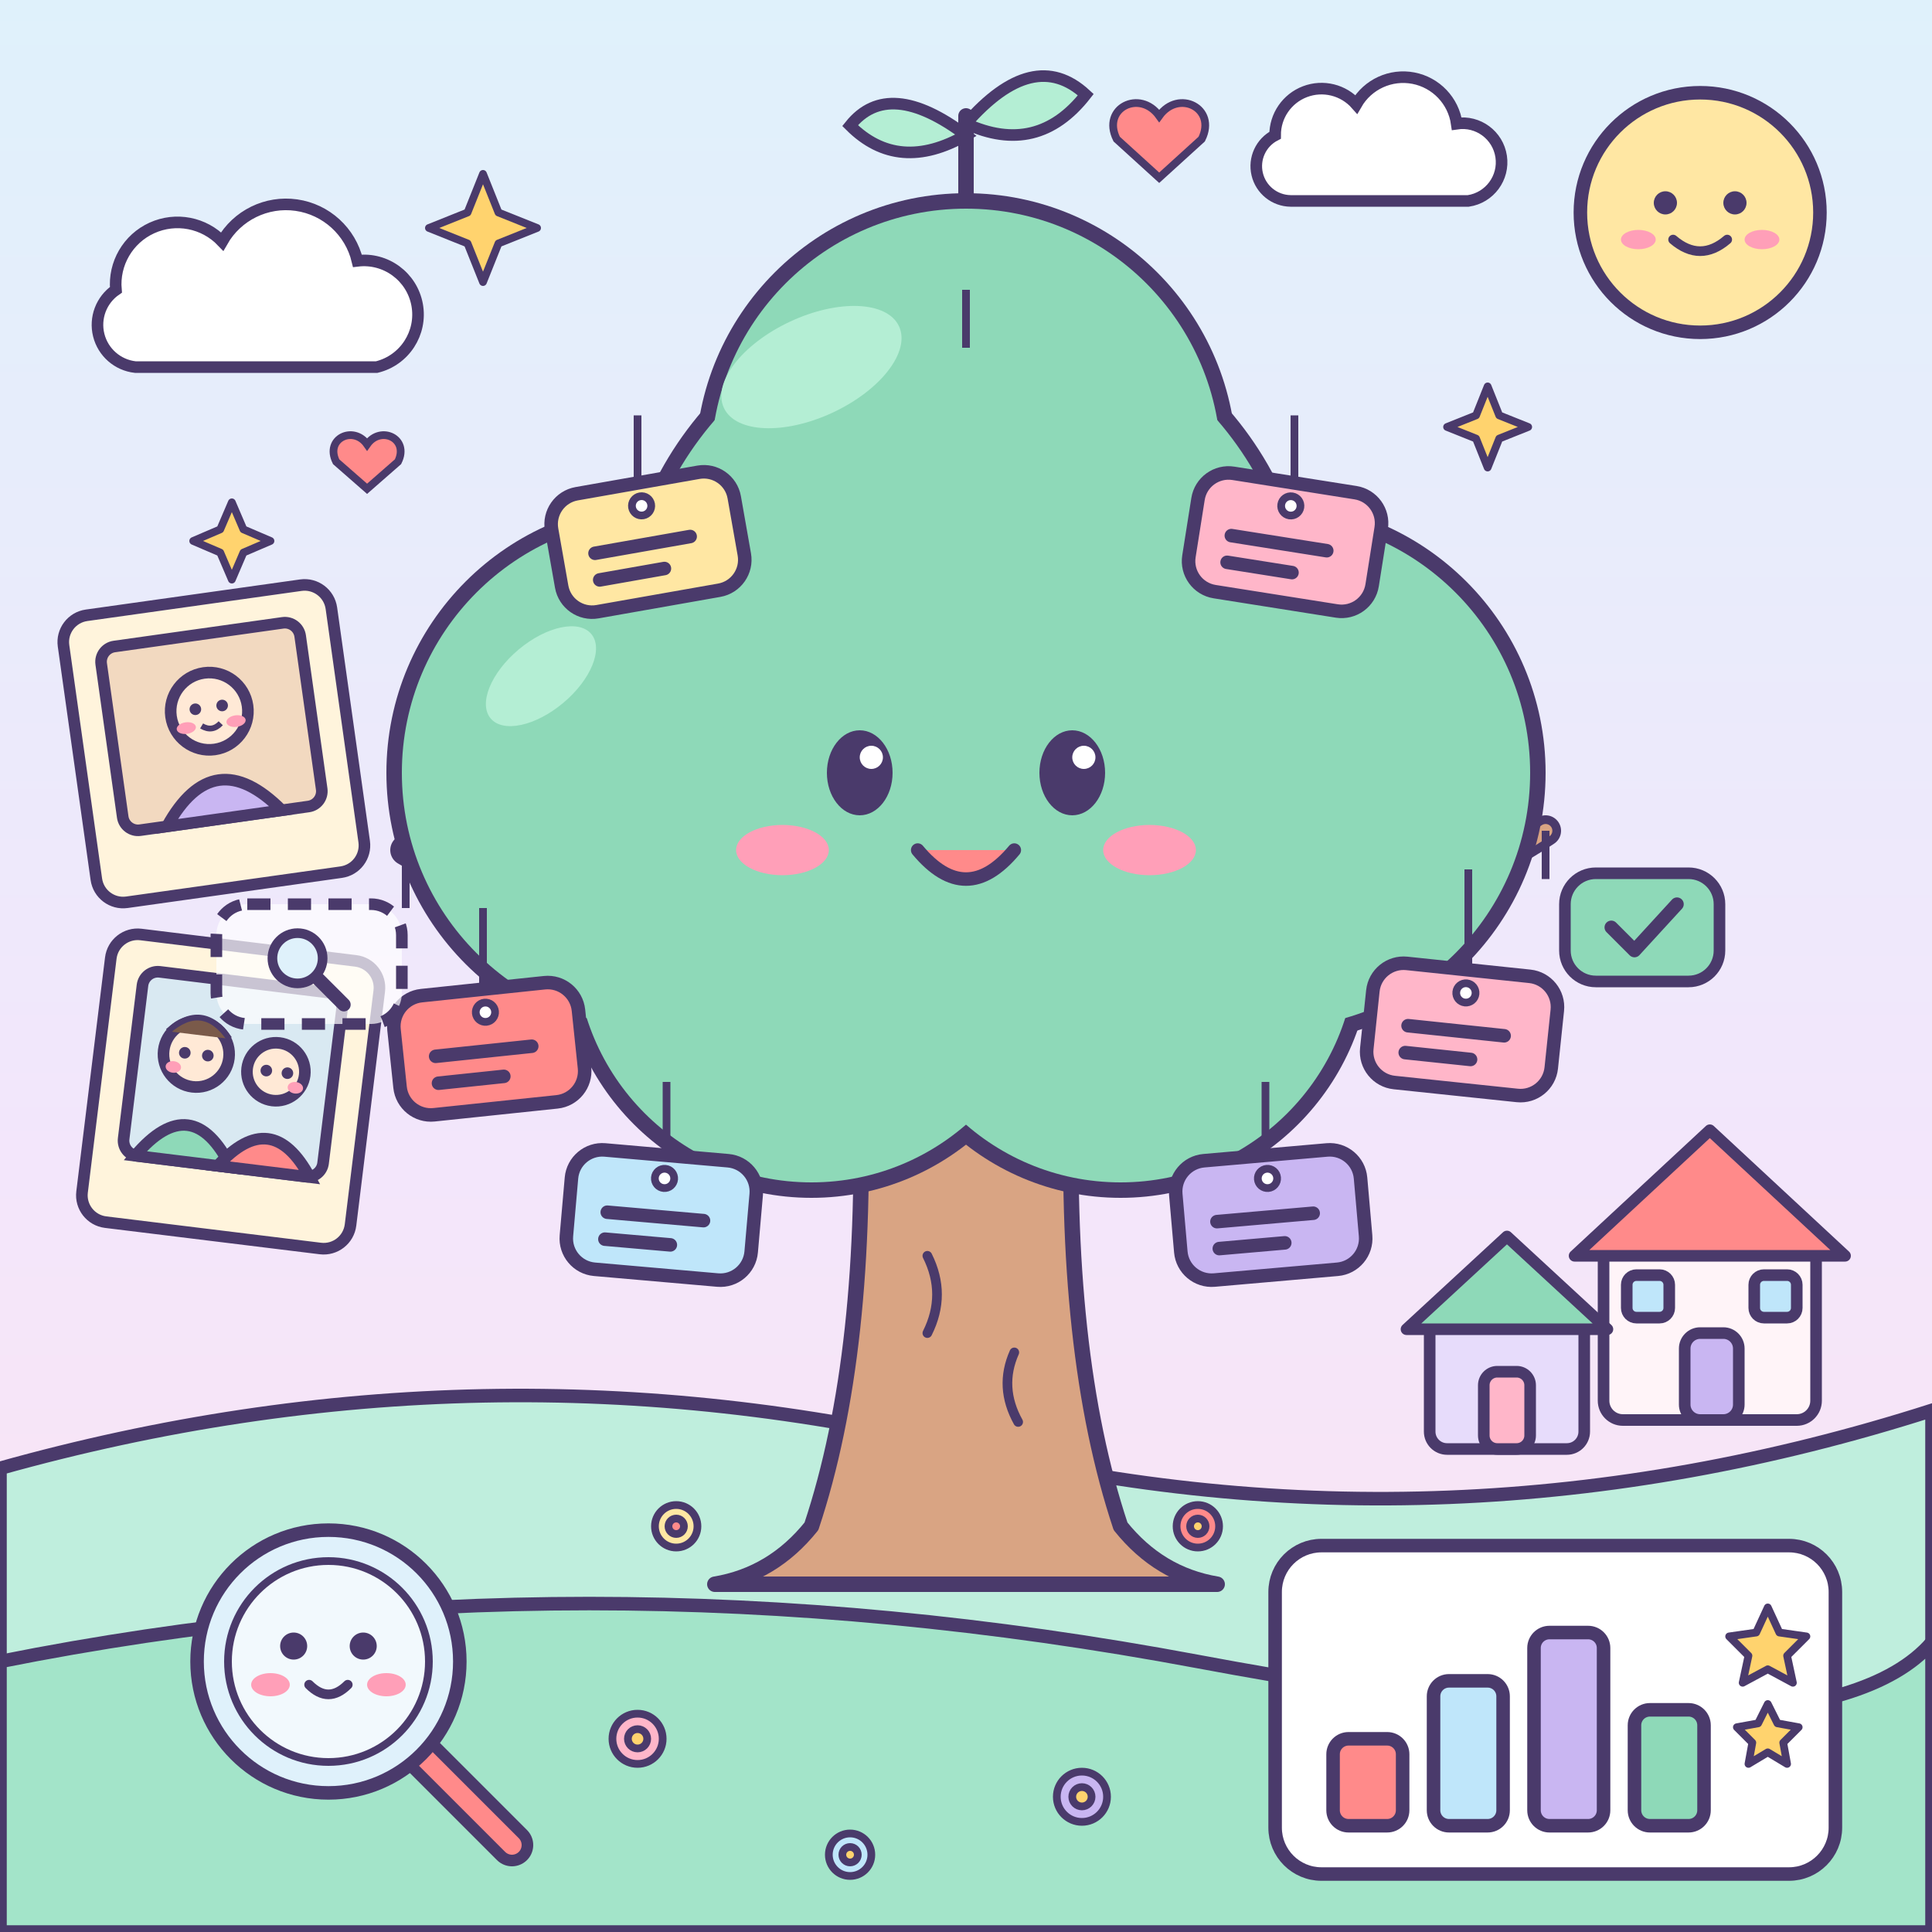
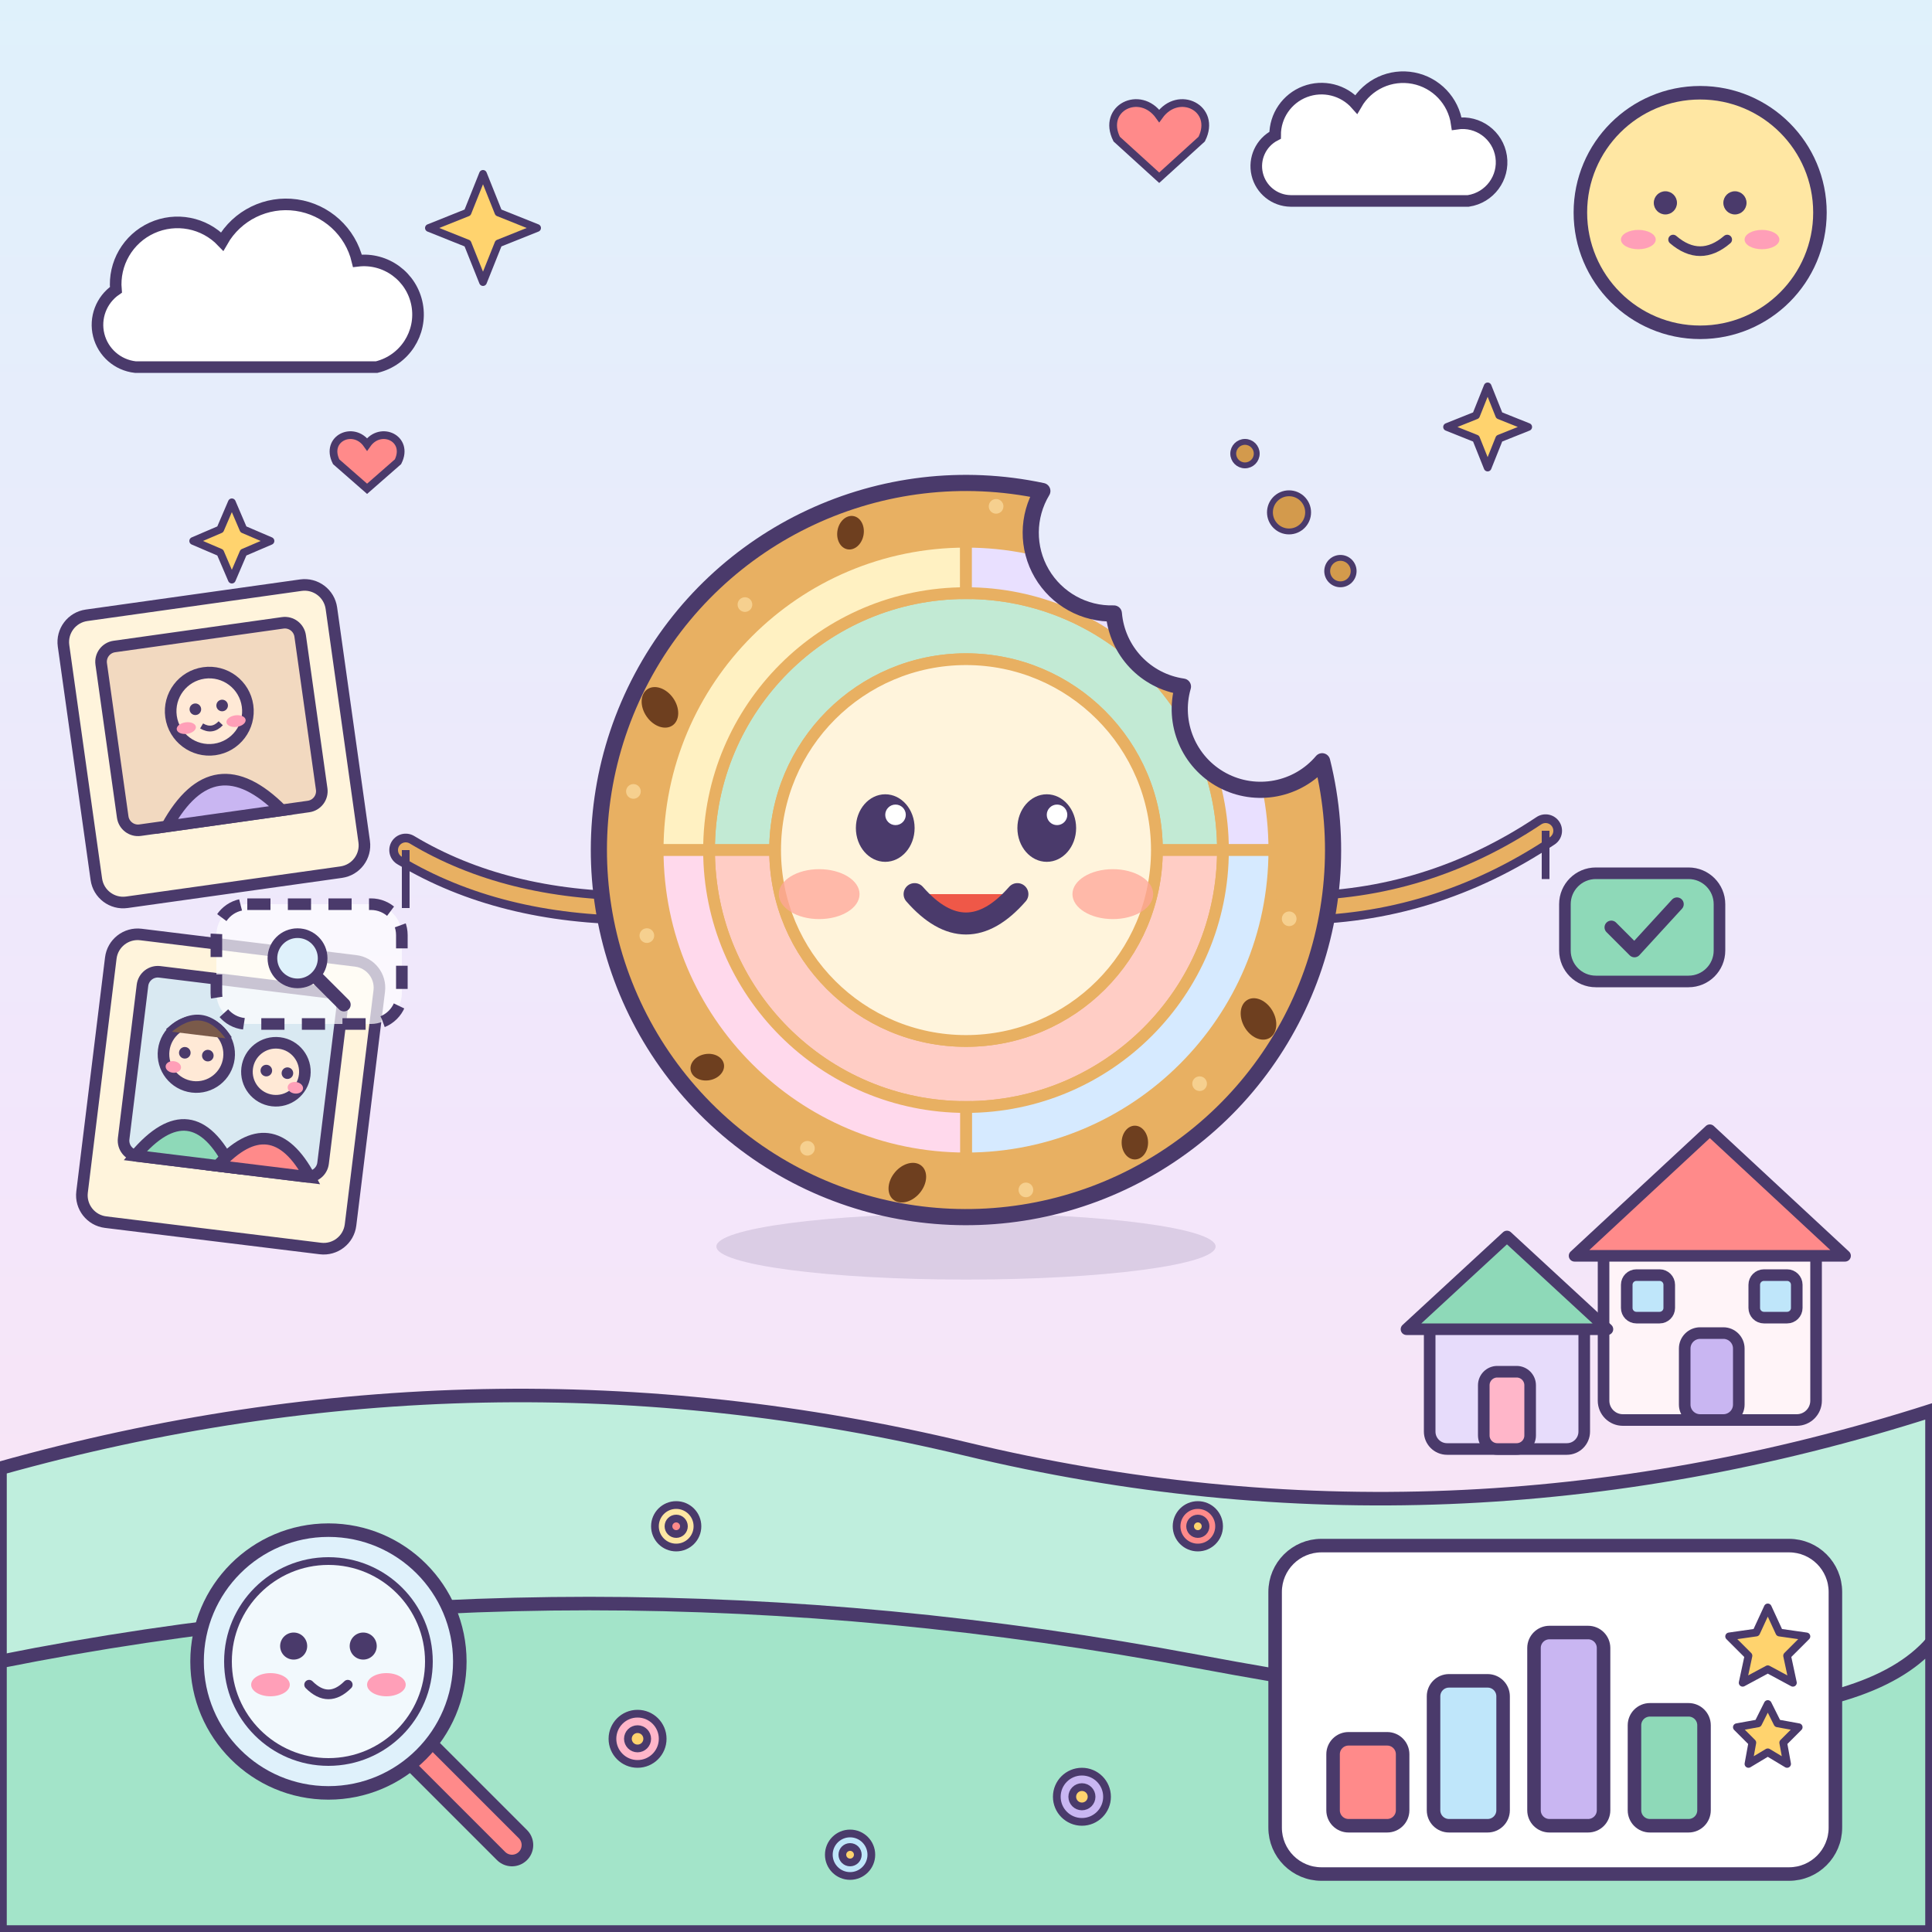
<svg xmlns="http://www.w3.org/2000/svg" viewBox="0 0 1000 1000">
  <defs>
    <linearGradient id="sky" x1="0" y1="0" x2="0" y2="1">
      <stop offset="0" stop-color="#dff1fb" />
      <stop offset="0.6" stop-color="#f3e6fb" />
      <stop offset="1" stop-color="#fde4f0" />
    </linearGradient>
    <g id="tagbase">
      <rect x="-48" y="0" width="96" height="62" rx="16" stroke="#4a3a6b" stroke-width="7" />
      <circle cx="0" cy="12" r="5" fill="#fff" stroke="#4a3a6b" stroke-width="4" />
      <path d="M-28 32 H22 M-28 46 H6" stroke="#4a3a6b" stroke-width="7" stroke-linecap="round" fill="none" />
    </g>
  </defs>
  <rect width="1000" height="1000" fill="url(#sky)" />
  <circle cx="880" cy="110" r="62" fill="#ffe7a3" stroke="#4a3a6b" stroke-width="7" />
  <circle cx="862" cy="105" r="6" fill="#4a3a6b" />
  <circle cx="898" cy="105" r="6" fill="#4a3a6b" />
  <path d="M866 124 q14 12 28 0" stroke="#4a3a6b" stroke-width="5" fill="none" stroke-linecap="round" />
  <ellipse cx="848" cy="124" rx="9" ry="5" fill="#ff9fb8" />
  <ellipse cx="912" cy="124" rx="9" ry="5" fill="#ff9fb8" />
  <g fill="#fff" stroke="#4a3a6b" stroke-width="6">
    <path d="M60 150 a32 32 0 0 1 55 -25 a38 38 0 0 1 70 10 a28 28 0 0 1 10 55 h-125 a22 22 0 0 1 -10 -40z" />
    <path d="M660 70 a24 24 0 0 1 42 -16 a28 28 0 0 1 52 10 a20 20 0 0 1 6 40 h-92 a18 18 0 0 1 -8 -34z" />
  </g>
  <g fill="#ffd36e" stroke="#4a3a6b" stroke-width="4" stroke-linejoin="round">
    <path d="M250 90 l8 20 20 8 -20 8 -8 20 -8 -20 -20 -8 20 -8z" />
    <path d="M770 200 l6 15 15 6 -15 6 -6 15 -6 -15 -15 -6 15 -6z" />
    <path d="M120 260 l6 14 14 6 -14 6 -6 14 -6 -14 -14 -6 14 -6z" />
  </g>
  <g fill="#ff8a8a" stroke="#4a3a6b" stroke-width="4">
    <path d="M600 60 c-10 -14 -30 -4 -22 12 l22 20 22 -20 c8 -16 -12 -26 -22 -12z" />
    <path d="M190 230 c-7 -10 -22 -3 -16 9 l16 14 16 -14 c6 -12 -9 -19 -16 -9z" />
  </g>
  <path d="M0 760 Q250 690 500 750 T1000 730 V1000 H0z" fill="#bfeedd" stroke="#4a3a6b" stroke-width="7" />
  <path d="M0 860 Q300 800 620 860 T1000 850 V1000 H0z" fill="#a3e4c9" stroke="#4a3a6b" stroke-width="7" />
  <g stroke="#4a3a6b" stroke-width="6" stroke-linejoin="round">
    <rect x="830" y="640" width="110" height="95" rx="10" fill="#fff4f8" />
    <path d="M815 650 L885 585 L955 650z" fill="#ff8a8a" />
    <rect x="872" y="690" width="28" height="45" rx="8" fill="#c9b6f2" />
    <rect x="842" y="660" width="22" height="22" rx="5" fill="#bfe6fa" />
    <rect x="908" y="660" width="22" height="22" rx="5" fill="#bfe6fa" />
    <rect x="740" y="680" width="80" height="70" rx="9" fill="#e7dcfb" />
    <path d="M728 688 L780 640 L832 688z" fill="#8ed9b8" />
    <rect x="768" y="710" width="24" height="40" rx="7" fill="#ffb6c9" />
  </g>
  <g stroke="#4a3a6b" stroke-width="6">
    <g transform="rotate(-8 110 380)">
      <rect x="40" y="310" width="140" height="150" rx="14" fill="#fff4dc" />
      <rect x="58" y="328" width="104" height="96" rx="8" fill="#f2d9c0" />
      <circle cx="110" cy="368" r="20" fill="#ffe9d6" />
      <path d="M80 424 q30 -40 60 0z" fill="#c9b6f2" />
      <circle cx="103" cy="366" r="3" fill="#4a3a6b" stroke="none" />
      <circle cx="117" cy="366" r="3" fill="#4a3a6b" stroke="none" />
      <ellipse cx="97" cy="375" rx="5" ry="3" fill="#ff9fb8" stroke="none" />
      <ellipse cx="123" cy="375" rx="5" ry="3" fill="#ff9fb8" stroke="none" />
      <path d="M105 375 q5 4 10 0" stroke-width="3" fill="none" />
    </g>
    <g transform="rotate(7 120 560)">
      <rect x="50" y="490" width="140" height="150" rx="14" fill="#fff4dc" />
      <rect x="68" y="508" width="104" height="96" rx="8" fill="#d9e9f2" />
      <circle cx="100" cy="548" r="17" fill="#ffe9d6" />
      <circle cx="142" cy="552" r="15" fill="#ffe9d6" />
      <path d="M75 604 q25 -38 50 0z" fill="#8ed9b8" />
      <path d="M118 604 q24 -34 48 0z" fill="#ff8a8a" />
      <path d="M84 538 q16 -18 32 0" fill="#7a5a4a" stroke-width="3" />
      <circle cx="94" cy="548" r="3" fill="#4a3a6b" stroke="none" />
      <circle cx="106" cy="548" r="3" fill="#4a3a6b" stroke="none" />
      <circle cx="137" cy="552" r="3" fill="#4a3a6b" stroke="none" />
      <circle cx="148" cy="552" r="3" fill="#4a3a6b" stroke="none" />
      <ellipse cx="89" cy="556" rx="4" ry="3" fill="#ff9fb8" stroke="none" />
      <ellipse cx="153" cy="559" rx="4" ry="3" fill="#ff9fb8" stroke="none" />
    </g>
  </g>
-   <path d="M445 560 Q450 700 420 790 Q400 815 370 820 H630 Q600 815 580 790 Q550 700 555 560z" fill="#d9a483" stroke="#4a3a6b" stroke-width="8" stroke-linejoin="round" />
-   <path d="M480 650 q10 20 0 40 M525 700 q-8 18 2 36" stroke="#4a3a6b" stroke-width="5" fill="none" stroke-linecap="round" />
-   <g stroke="#4a3a6b" stroke-width="16" stroke-linecap="round" fill="none">
+   <g stroke="#4a3a6b" stroke-width="17" stroke-linecap="round" fill="none">
    <path d="M330 470 Q260 470 210 440" />
    <path d="M670 470 Q740 470 800 430" />
  </g>
-   <g stroke="#d9a483" stroke-width="7" stroke-linecap="round" fill="none">
+   <g stroke="#e8b062" stroke-width="8" stroke-linecap="round" fill="none">
    <path d="M330 470 Q260 470 210 440" />
    <path d="M670 470 Q740 470 800 430" />
  </g>
-   <g fill="#4a3a6b">
-     <circle cx="500" cy="330" r="180" />
-     <circle cx="340" cy="400" r="140" />
-     <circle cx="660" cy="400" r="140" />
-     <circle cx="420" cy="490" r="130" />
-     <circle cx="580" cy="490" r="130" />
-     <circle cx="500" cy="240" r="140" />
-   </g>
-   <g fill="#8ed9b8">
-     <circle cx="500" cy="330" r="172" />
-     <circle cx="340" cy="400" r="132" />
-     <circle cx="660" cy="400" r="132" />
-     <circle cx="420" cy="490" r="122" />
-     <circle cx="580" cy="490" r="122" />
-     <circle cx="500" cy="240" r="132" />
-   </g>
-   <g fill="#b4eed4">
-     <ellipse cx="420" cy="190" rx="50" ry="26" transform="rotate(-25 420 190)" />
-     <ellipse cx="280" cy="350" rx="34" ry="18" transform="rotate(-40 280 350)" />
-   </g>
-   <path d="M500 104 V60" stroke="#4a3a6b" stroke-width="8" stroke-linecap="round" />
-   <path d="M500 70 q-40 -30 -60 -5 q25 25 60 5z" fill="#b4eed4" stroke="#4a3a6b" stroke-width="6" />
-   <path d="M500 64 q35 -40 62 -15 q-25 32 -62 15z" fill="#b4eed4" stroke="#4a3a6b" stroke-width="6" />
-   <ellipse cx="445" cy="400" rx="17" ry="22" fill="#4a3a6b" />
-   <ellipse cx="555" cy="400" rx="17" ry="22" fill="#4a3a6b" />
-   <circle cx="451" cy="392" r="6" fill="#fff" />
-   <circle cx="561" cy="392" r="6" fill="#fff" />
-   <ellipse cx="405" cy="440" rx="24" ry="13" fill="#ff9fb8" />
-   <ellipse cx="595" cy="440" rx="24" ry="13" fill="#ff9fb8" />
-   <path d="M475 440 q25 30 50 0" stroke="#4a3a6b" stroke-width="7" fill="#ff8a8a" stroke-linecap="round" stroke-linejoin="round" />
-   <g stroke="#4a3a6b" stroke-width="4">
-     <path d="M250 470 V515 M345 560 V600 M655 560 V600 M760 450 V505 M500 180 V150" />
-   </g>
-   <g transform="translate(250 512) rotate(-6)" fill="#ff8a8a">
-     <use href="#tagbase" />
-     <circle cx="-30" cy="-0" r="0" />
-   </g>
-   <g transform="translate(345 598) rotate(5)" fill="#bfe6fa">
-     <use href="#tagbase" />
-   </g>
-   <g transform="translate(655 598) rotate(-5)" fill="#c9b6f2">
-     <use href="#tagbase" />
-   </g>
-   <g transform="translate(760 502) rotate(6)" fill="#ffb6c9">
-     <use href="#tagbase" />
-   </g>
-   <g transform="translate(330 250) rotate(-10)" fill="#ffe7a3">
-     <use href="#tagbase" />
-   </g>
-   <g transform="translate(670 250) rotate(9)" fill="#ffb6c9">
-     <use href="#tagbase" />
-   </g>
-   <g stroke="#4a3a6b" stroke-width="4">
-     <path d="M330 215 V250 M670 215 V250" />
-   </g>
-   <g fill="#4a3a6b">
-     <circle cx="268" cy="525" r="0" />
+   <g transform="translate(272.0 212.0) scale(3.8)" stroke="none">
+     <defs>
+       <clipPath id="kibi-a">
+         <path d="M70.4,11.09 A11,11 0 0 0 80.14,27.77 A11,11 0 0 0 89.55,37.73 A11,11 0 0 0 108.51,47.9 A50,50 0 1 1 70.4,11.09 Z" />
+       </clipPath>
+     </defs>
+     <ellipse cx="60" cy="114" rx="34" ry="4.5" fill="#4a3a6b" opacity="0.15" />
+     <path d="M70.4,11.09 A11,11 0 0 0 80.14,27.77 A11,11 0 0 0 89.55,37.73 A11,11 0 0 0 108.51,47.9 A50,50 0 1 1 70.4,11.09 Z" fill="#e8b062" />
+     <g clip-path="url(#kibi-a)" stroke="#e8b062" stroke-width="1.6">
+       <path d="M34.0,60.0 L25.0,60.0 A35,35 0 0 1 95.0,60.0 L86.0,60.0 A26,26 0 0 0 34.0,60.0 Z" fill="#c2ead4" />
+       <path d="M86.0,60.0 L95.0,60.0 A35,35 0 0 1 25.0,60.0 L34.0,60.0 A26,26 0 0 0 86.0,60.0 Z" fill="#ffcdc5" />
+       <path d="M25.0,60.0 L18.0,60.0 A42,42 0 0 1 60.0,18.0 L60.0,25.0 A35,35 0 0 0 25.0,60.0 Z" fill="#fff1c2" />
+       <path d="M60.0,25.0 L60.0,18.0 A42,42 0 0 1 102.0,60.0 L95.0,60.0 A35,35 0 0 0 60.0,25.0 Z" fill="#e9e0ff" />
+       <path d="M95.0,60.0 L102.0,60.0 A42,42 0 0 1 60.0,102.0 L60.0,95.0 A35,35 0 0 0 95.0,60.0 Z" fill="#d6eaff" />
+       <path d="M60.0,95.0 L60.0,102.0 A42,42 0 0 1 18.0,60.0 L25.0,60.0 A35,35 0 0 0 60.0,95.0 Z" fill="#ffd9ec" />
+       <circle cx="60" cy="60" r="26" fill="#fff4dc" />
+     </g>
+     <g clip-path="url(#kibi-a)">
+       <circle cx="38.4" cy="100.62" r="1" fill="#f6d08f" />
+       <circle cx="16.53" cy="71.65" r="1" fill="#f6d08f" />
+       <circle cx="14.7" cy="52.01" r="1" fill="#f6d08f" />
+       <circle cx="29.89" cy="26.56" r="1" fill="#f6d08f" />
+       <circle cx="64.1" cy="13.18" r="1" fill="#f6d08f" />
+       <circle cx="91.82" cy="91.82" r="1" fill="#f6d08f" />
+       <circle cx="68.16" cy="106.29" r="1" fill="#f6d08f" />
+       <circle cx="104.02" cy="69.36" r="1" fill="#f6d08f" />
+       <ellipse cx="52.01" cy="105.3" rx="3" ry="2.2" transform="rotate(130 52.01 105.3)" fill="#6e3f1f" />
+       <ellipse cx="24.76" cy="89.57" rx="2.3" ry="1.8" transform="rotate(170 24.76 89.57)" fill="#6e3f1f" />
+       <ellipse cx="18.31" cy="40.56" rx="3" ry="2.2" transform="rotate(235 18.31 40.56)" fill="#6e3f1f" />
+       <ellipse cx="44.27" cy="16.77" rx="2.3" ry="1.8" transform="rotate(280 44.27 16.77)" fill="#6e3f1f" />
+       <ellipse cx="99.84" cy="83.0" rx="3" ry="2.2" transform="rotate(60 99.84 83.0)" fill="#6e3f1f" />
+       <ellipse cx="83.0" cy="99.84" rx="2.3" ry="1.8" transform="rotate(90 83.0 99.84)" fill="#6e3f1f" />
+     </g>
+     <path d="M70.4,11.09 A11,11 0 0 0 80.14,27.77 A11,11 0 0 0 89.55,37.73 A11,11 0 0 0 108.51,47.9 A50,50 0 1 1 70.4,11.09 Z" fill="none" stroke="#4a3a6b" stroke-width="2.2" stroke-linejoin="round" />
+     <g fill="#d39a4c" stroke="#4a3a6b" stroke-width="0.8">
+       <circle cx="104" cy="14" r="2.6" />
+       <circle cx="111" cy="22" r="1.8" />
+       <circle cx="98" cy="6" r="1.6" />
+     </g>
+     <ellipse cx="49" cy="57" rx="4" ry="4.6" fill="#4a3a6b" />
+     <circle cx="50.4" cy="55.2" r="1.4" fill="#fff" />
+     <ellipse cx="71" cy="57" rx="4" ry="4.6" fill="#4a3a6b" />
+     <circle cx="72.4" cy="55.2" r="1.4" fill="#fff" />
+     <path d="M53 66 q7 8 14 0" stroke="#4a3a6b" stroke-width="3" fill="#ef5848" stroke-linecap="round" />
+     <ellipse cx="40" cy="66" rx="5.5" ry="3.4" fill="#ffa598" opacity="0.75" />
+     <ellipse cx="80" cy="66" rx="5.5" ry="3.4" fill="#ffa598" opacity="0.75" />
  </g>
  <path d="M210 440 V470" stroke="#4a3a6b" stroke-width="4" />
  <g transform="translate(160 468)">
    <rect x="-48" y="0" width="96" height="62" rx="16" fill="#fff" fill-opacity="0.7" stroke="#4a3a6b" stroke-width="6" stroke-dasharray="12 9" />
    <circle cx="-6" cy="28" r="13" fill="#dff1fb" stroke="#4a3a6b" stroke-width="5" />
    <path d="M4 38 L18 52" stroke="#4a3a6b" stroke-width="7" stroke-linecap="round" />
  </g>
  <path d="M800 430 V455" stroke="#4a3a6b" stroke-width="4" />
  <g transform="translate(850 452)">
    <rect x="-40" y="0" width="80" height="56" rx="16" fill="#8ed9b8" stroke="#4a3a6b" stroke-width="6" />
    <path d="M-16 28 l12 12 22 -24" stroke="#4a3a6b" stroke-width="7" fill="none" stroke-linecap="round" stroke-linejoin="round" />
  </g>
  <g stroke="#4a3a6b" stroke-width="7">
    <path d="M215 905 L265 955" stroke-width="22" stroke-linecap="round" />
    <path d="M215 905 L265 955" stroke="#ff8a8a" stroke-width="10" stroke-linecap="round" />
    <circle cx="170" cy="860" r="68" fill="#dff1fb" />
    <circle cx="170" cy="860" r="52" fill="#fff" fill-opacity="0.6" stroke-width="4" />
  </g>
  <circle cx="152" cy="852" r="7" fill="#4a3a6b" />
  <circle cx="188" cy="852" r="7" fill="#4a3a6b" />
  <ellipse cx="140" cy="872" rx="10" ry="6" fill="#ff9fb8" />
  <ellipse cx="200" cy="872" rx="10" ry="6" fill="#ff9fb8" />
  <path d="M160 872 q10 10 20 0" stroke="#4a3a6b" stroke-width="5" fill="none" stroke-linecap="round" />
  <g stroke="#4a3a6b" stroke-width="7" stroke-linejoin="round">
    <rect x="660" y="800" width="290" height="170" rx="24" fill="#fff" />
    <rect x="690" y="900" width="36" height="45" rx="8" fill="#ff8a8a" />
    <rect x="742" y="870" width="36" height="75" rx="8" fill="#bfe6fa" />
    <rect x="794" y="845" width="36" height="100" rx="8" fill="#c9b6f2" />
    <rect x="846" y="885" width="36" height="60" rx="8" fill="#8ed9b8" />
  </g>
  <g fill="#ffd36e" stroke="#4a3a6b" stroke-width="4" stroke-linejoin="round">
    <path d="M915 832 l6 13 14 2 -10 10 3 14 -13 -7 -13 7 3 -14 -10 -10 14 -2z" />
    <path d="M915 882 l5 10 11 2 -8 8 2 11 -10 -6 -10 6 2 -11 -8 -8 11 -2z" />
  </g>
  <g stroke="#4a3a6b" stroke-width="4">
    <circle cx="330" cy="900" r="13" fill="#ffb6c9" />
    <circle cx="330" cy="900" r="5" fill="#ffd36e" />
    <circle cx="560" cy="930" r="13" fill="#c9b6f2" />
    <circle cx="560" cy="930" r="5" fill="#ffd36e" />
    <circle cx="440" cy="960" r="11" fill="#bfe6fa" />
    <circle cx="440" cy="960" r="4" fill="#ffd36e" />
    <circle cx="620" cy="790" r="11" fill="#ff8a8a" />
    <circle cx="620" cy="790" r="4" fill="#ffd36e" />
    <circle cx="350" cy="790" r="11" fill="#ffe7a3" />
    <circle cx="350" cy="790" r="4" fill="#ff8a8a" />
  </g>
</svg>
